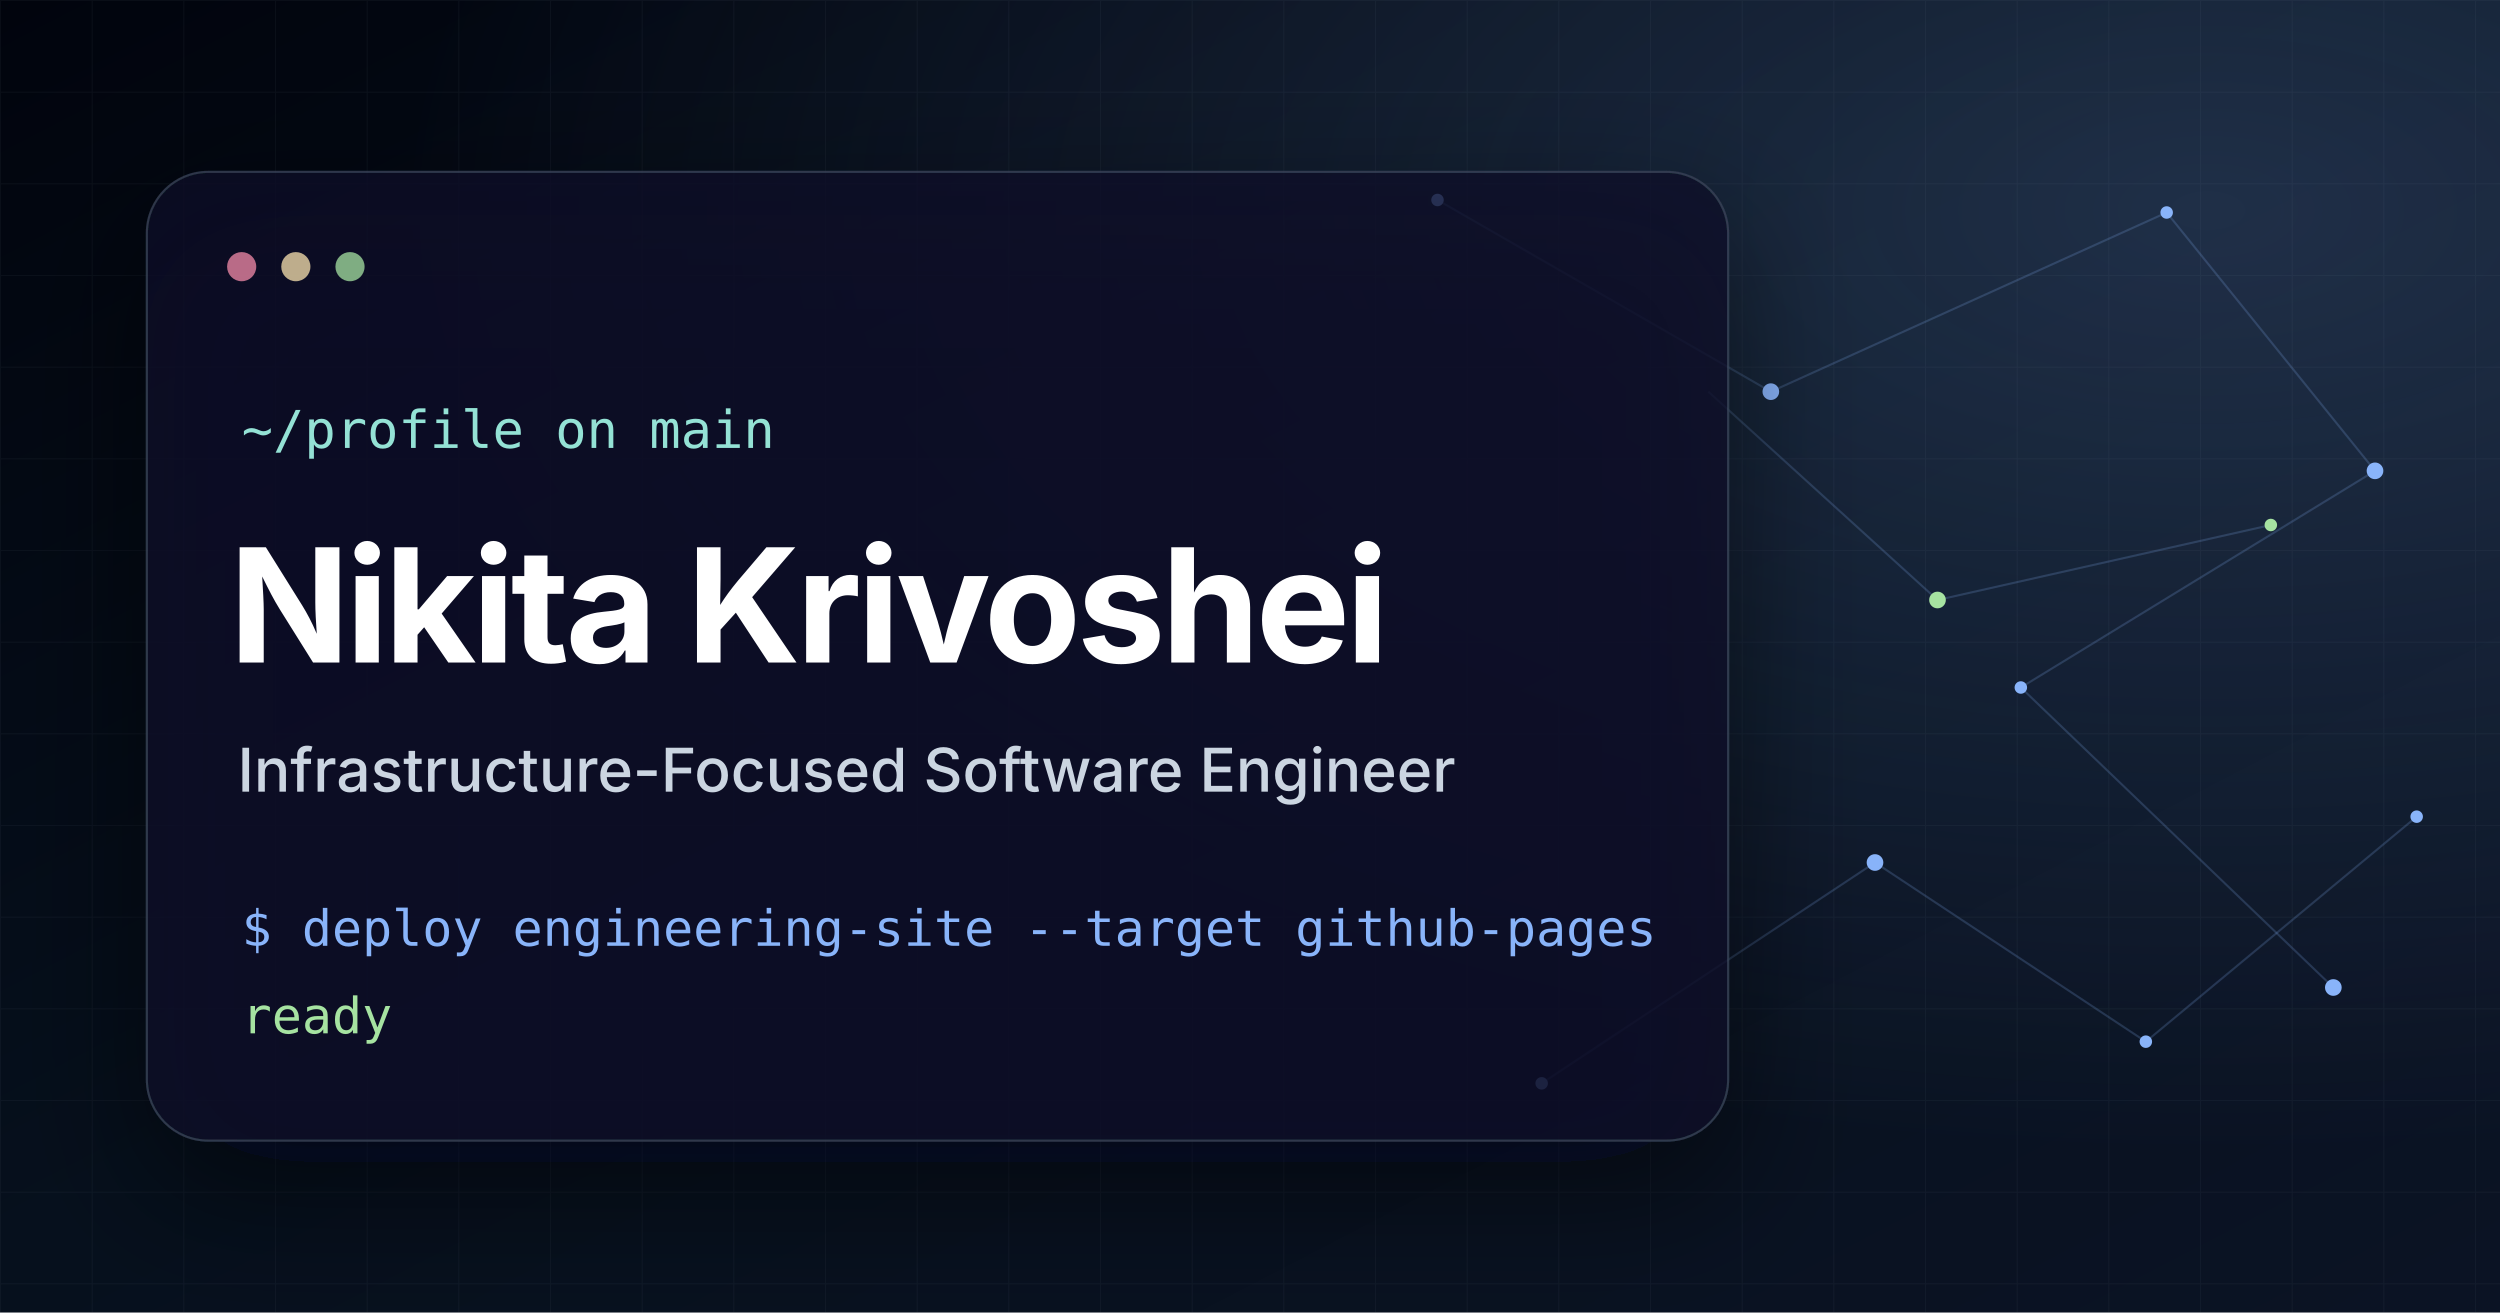
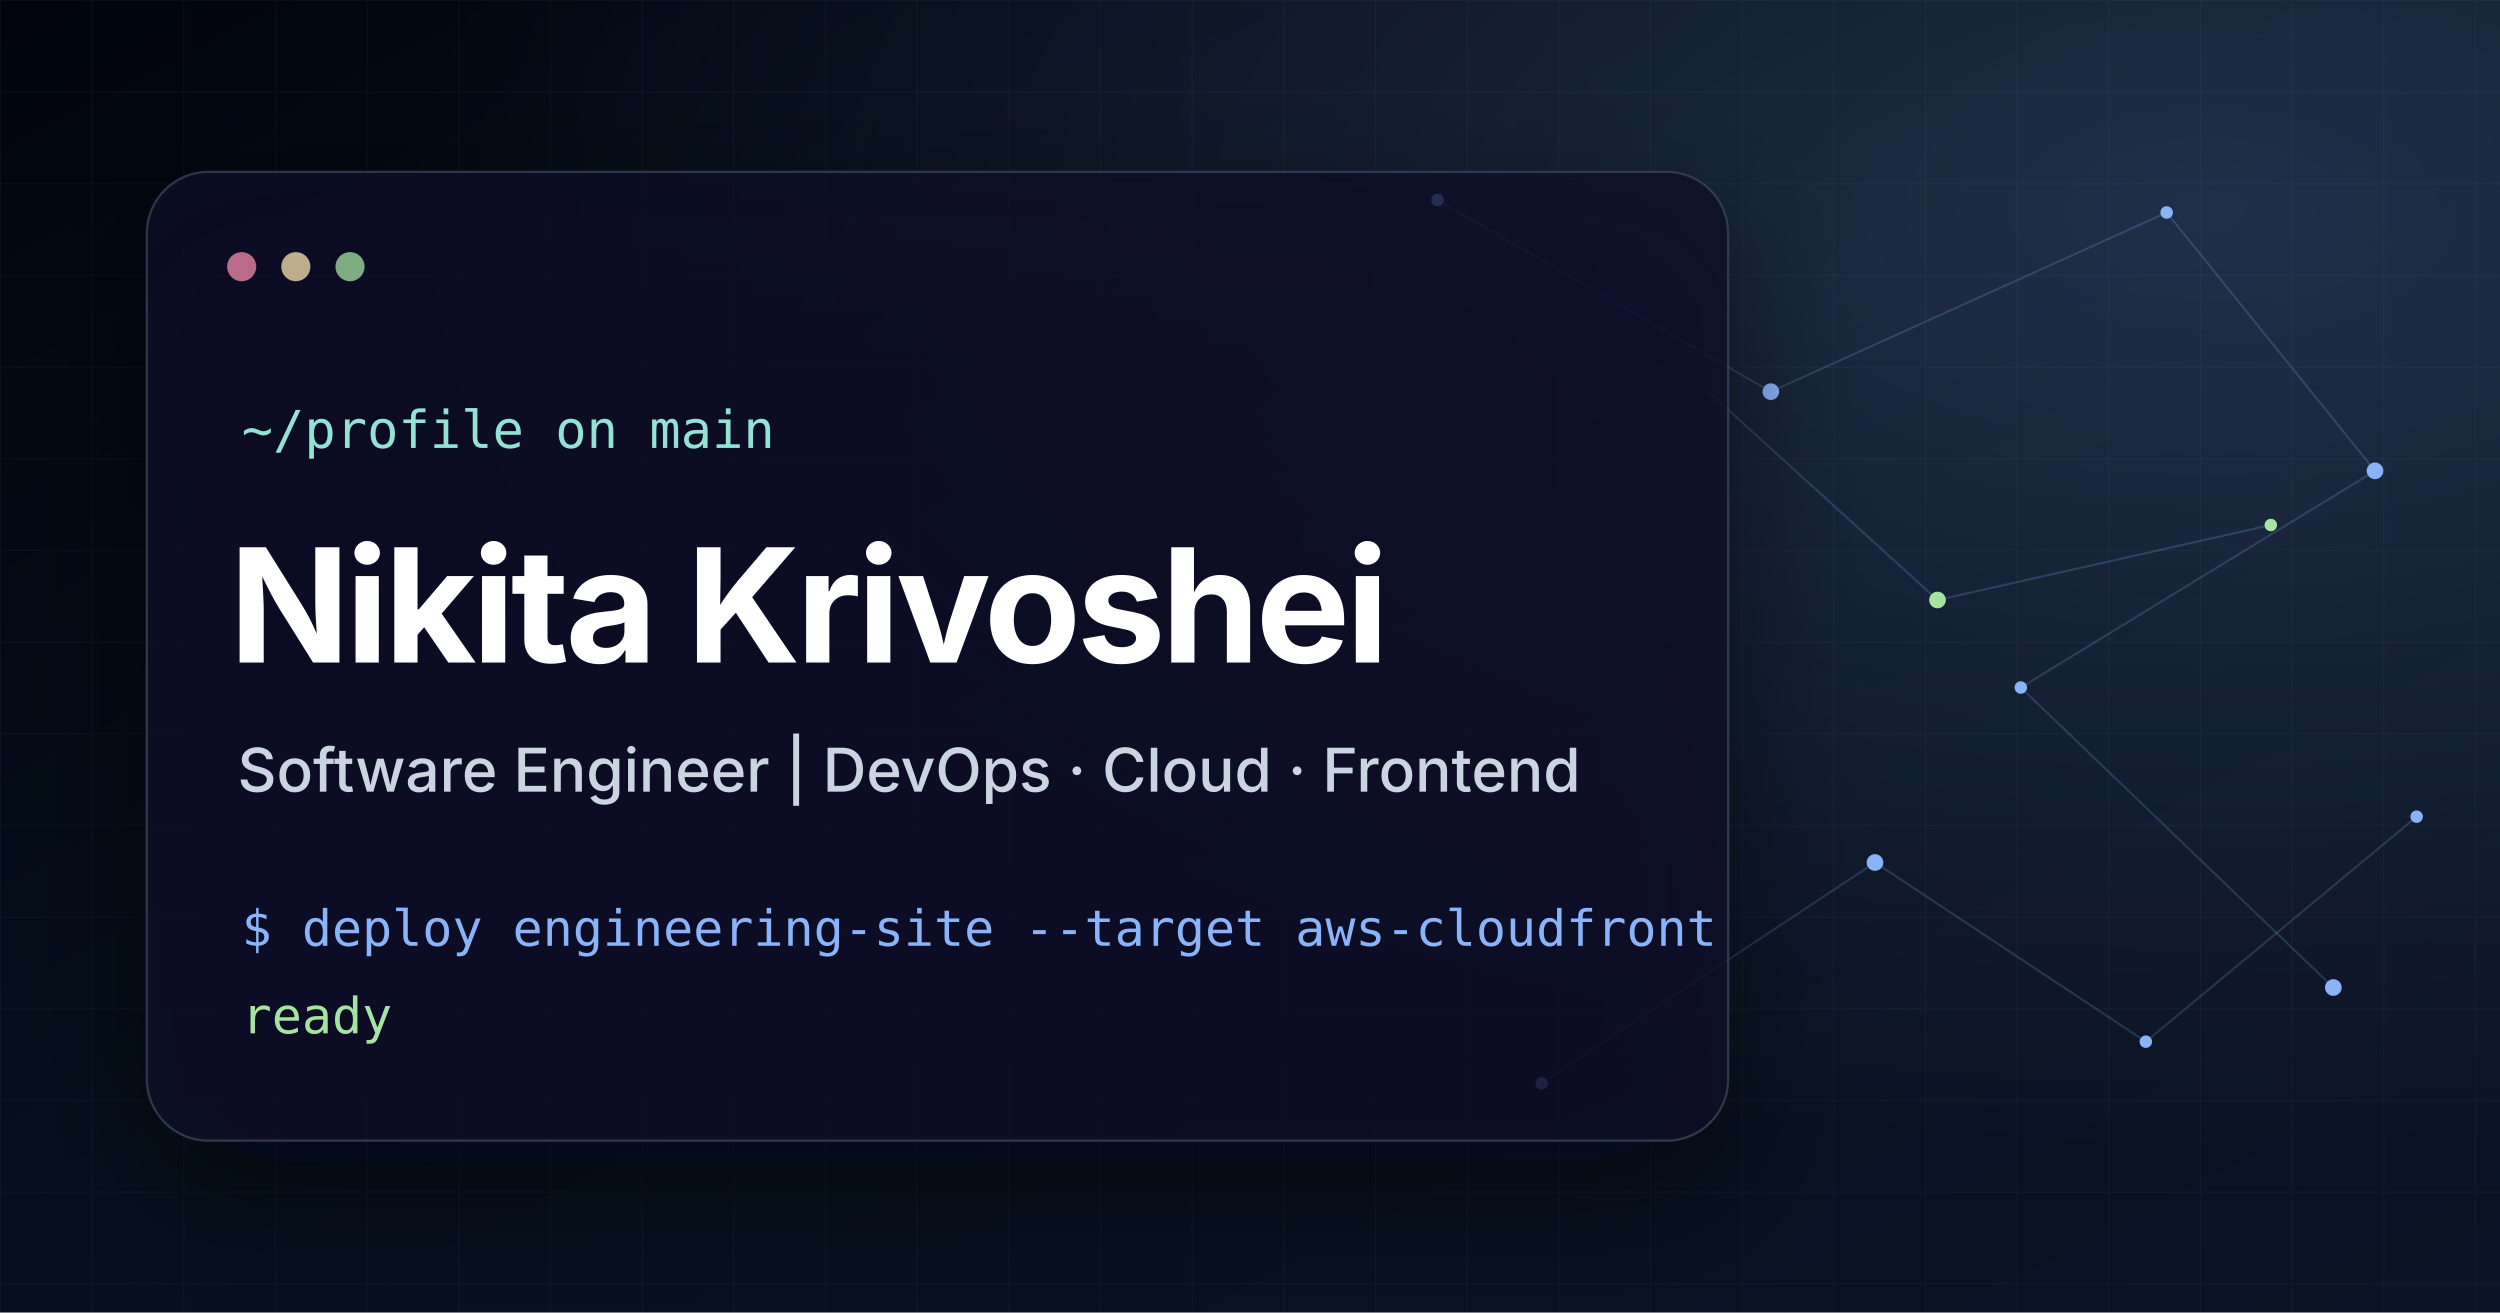
<svg xmlns="http://www.w3.org/2000/svg" width="1200" height="630" viewBox="0 0 1200 630">
  <defs>
    <linearGradient id="background" x1="0" y1="0" x2="1" y2="1">
      <stop offset="0" stop-color="#01040d" />
      <stop offset="0.48" stop-color="#06101d" />
      <stop offset="1" stop-color="#0b1324" />
    </linearGradient>
    <radialGradient id="blue-glow" cx="0.88" cy="0.16" r="0.72">
      <stop offset="0" stop-color="#89b4fa" stop-opacity="0.19" />
      <stop offset="1" stop-color="#89b4fa" stop-opacity="0" />
    </radialGradient>
    <pattern id="grid" width="44" height="44" patternUnits="userSpaceOnUse">
      <path d="M44 0H0V44" fill="none" stroke="#94a3b8" stroke-opacity="0.055" />
    </pattern>
    <filter id="shadow" x="-20%" y="-20%" width="140%" height="140%">
      <feDropShadow dx="0" dy="24" stdDeviation="32" flood-color="#01040d" flood-opacity="0.72" />
    </filter>
  </defs>
  <rect width="1200" height="630" fill="url(#background)" />
  <rect width="1200" height="630" fill="url(#blue-glow)" />
  <rect width="1200" height="630" fill="url(#grid)" />
  <g fill="none" stroke="#89b4fa" stroke-opacity="0.2">
    <path d="M690 96 850 188 1040 102 1140 226 970 330 1120 474" />
    <path d="M740 520 900 414 1030 500 1160 392" />
    <path d="M820 188 930 288 1090 252" />
  </g>
  <g fill="#89b4fa">
    <circle cx="690" cy="96" r="3" />
    <circle cx="850" cy="188" r="4" />
    <circle cx="1040" cy="102" r="3" />
    <circle cx="1140" cy="226" r="4" />
    <circle cx="970" cy="330" r="3" />
    <circle cx="1120" cy="474" r="4" />
    <circle cx="740" cy="520" r="3" />
    <circle cx="900" cy="414" r="4" />
    <circle cx="1030" cy="500" r="3" />
    <circle cx="1160" cy="392" r="3" />
  </g>
  <g fill="#a6e3a1">
    <circle cx="930" cy="288" r="4" />
    <circle cx="1090" cy="252" r="3" />
  </g>
  <g filter="url(#shadow)">
    <rect x="70" y="82" width="760" height="466" rx="30" fill="#0f172a" fill-opacity="0.74" />
    <rect x="70.5" y="82.5" width="759" height="465" rx="29.5" fill="none" stroke="#94a3b8" stroke-opacity="0.25" />
  </g>
  <circle cx="116" cy="128" r="7" fill="#f38ba8" fill-opacity="0.75" />
  <circle cx="142" cy="128" r="7" fill="#f9e2af" fill-opacity="0.75" />
  <circle cx="168" cy="128" r="7" fill="#a6e3a1" fill-opacity="0.75" />
  <text x="116" y="215" fill="#94e2d5" font-family="ui-monospace, SFMono-Regular, Menlo, Consolas, monospace" font-size="25">
    ~/profile on main
  </text>
  <text x="110" y="318" fill="#ffffff" font-family="Inter, ui-sans-serif, system-ui, sans-serif" font-size="76" font-weight="700" letter-spacing="-2">
    Nikita Krivoshei
  </text>
  <text x="114" y="380" fill="#cbd5e1" font-family="Inter, ui-sans-serif, system-ui, sans-serif" font-size="29" font-weight="500">
-     Infrastructure-Focused Software Engineer
+     Software Engineer | DevOps · Cloud · Frontend
  </text>
  <text x="116" y="454" fill="#89b4fa" font-family="ui-monospace, SFMono-Regular, Menlo, Consolas, monospace" font-size="24">
-     $ deploy engineering-site --target github-pages
+     $ deploy engineering-site --target aws-cloudfront
  </text>
  <text x="116" y="496" fill="#a6e3a1" font-family="ui-monospace, SFMono-Regular, Menlo, Consolas, monospace" font-size="24">
    ready
  </text>
</svg>
